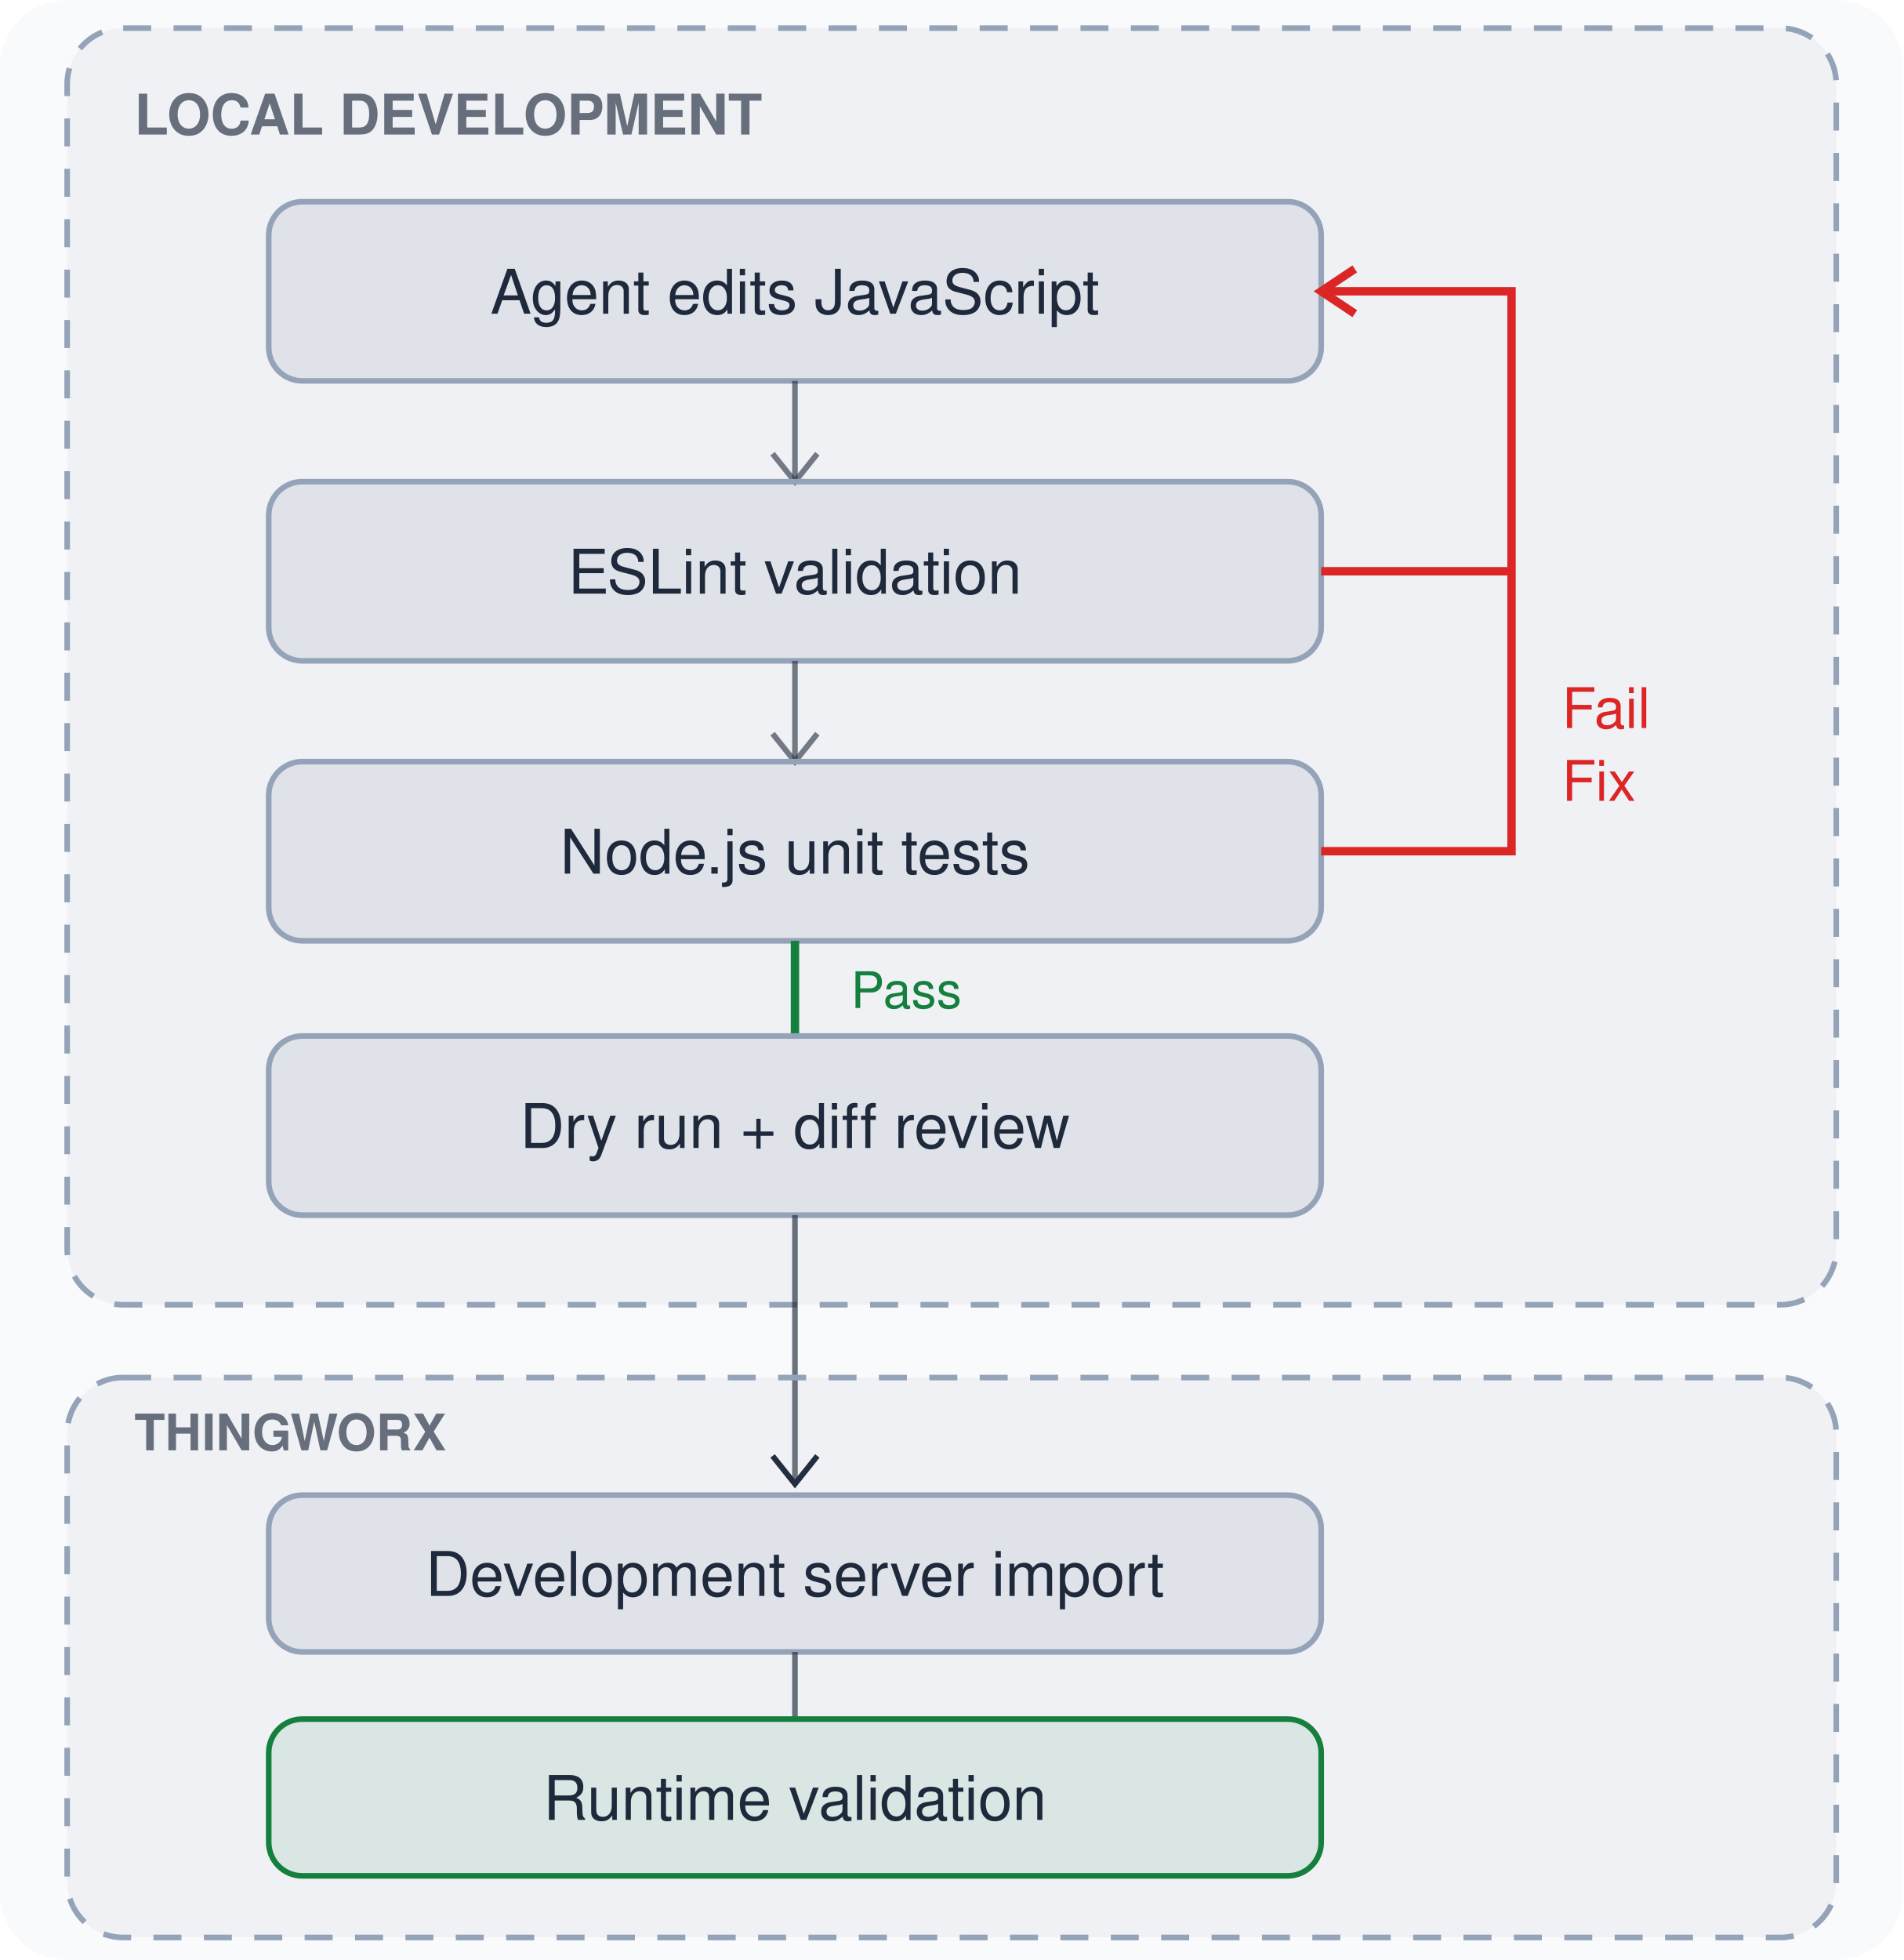
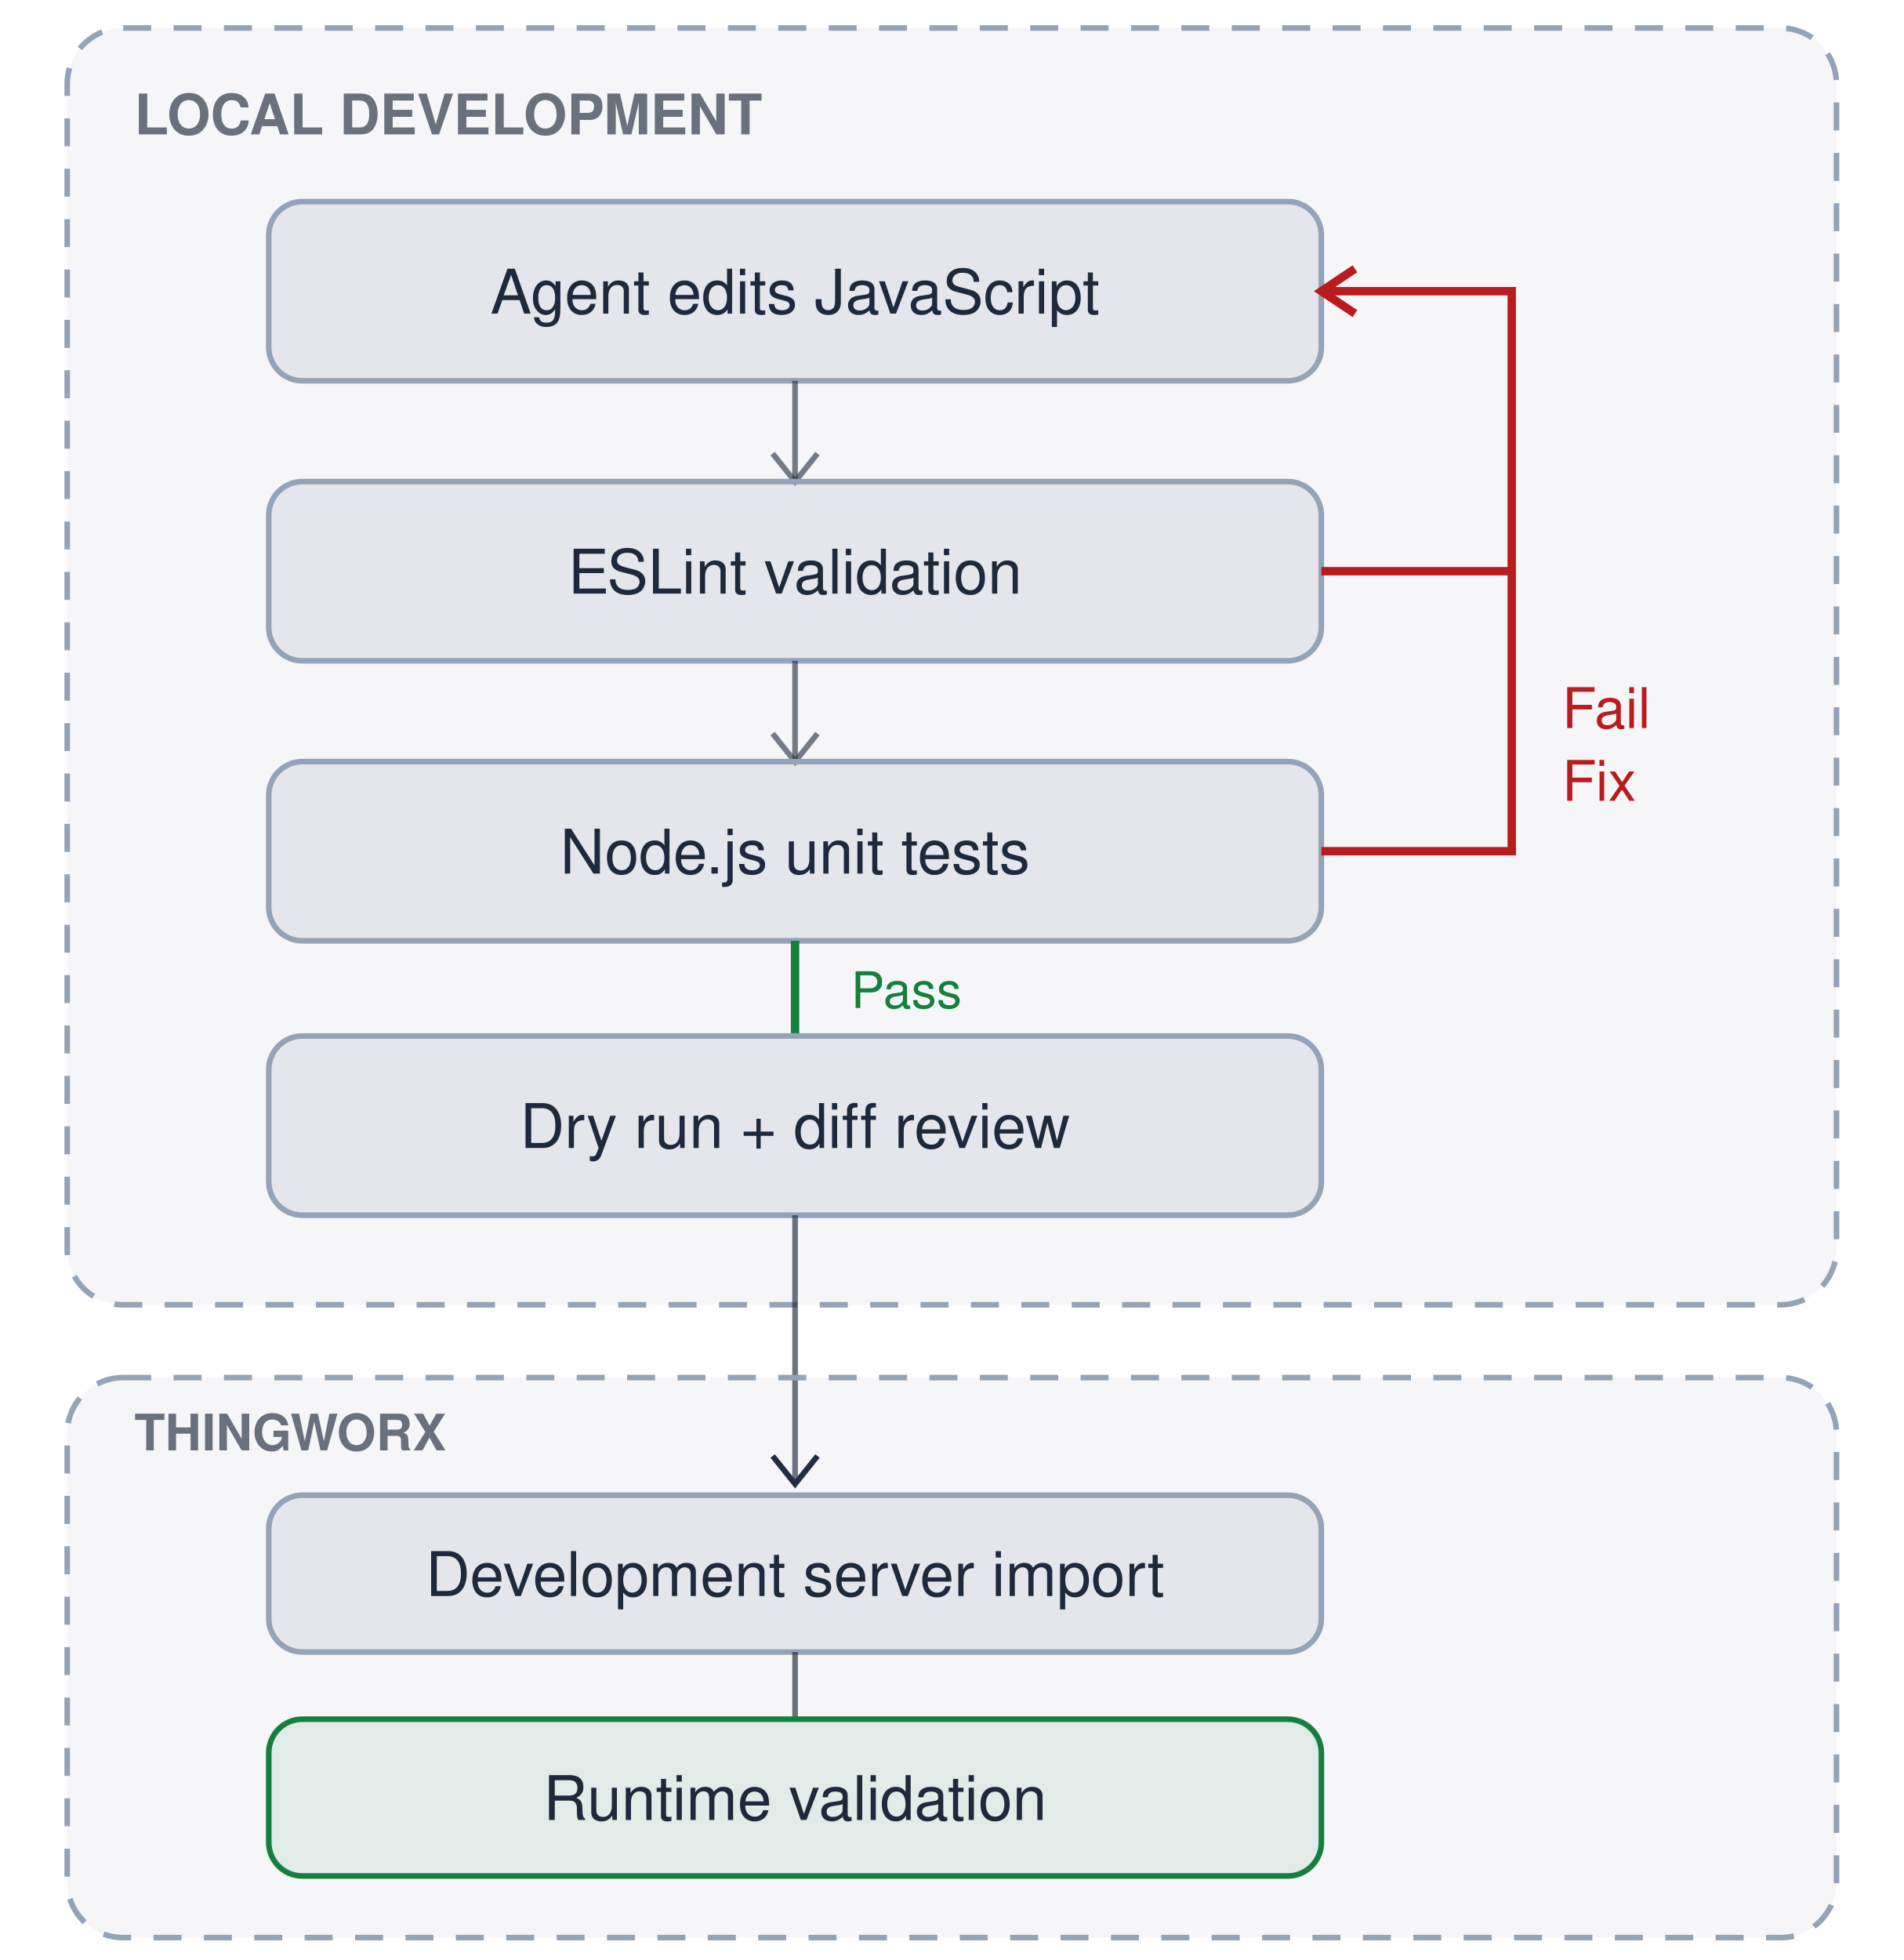
- <svg xmlns="http://www.w3.org/2000/svg" font-family="-apple-system-body, ui-sans-serif, -apple-system, system-ui, Segoe UI, Helvetica, Apple Color Emoji, Arial, sans-serif, Segoe UI Emoji, Segoe UI Symbol" font-weight="400" fill="currentColor" style="color:#1e293b" viewBox="0 0 340 350" width="440" height="453">
-   <rect width="340" height="350" rx="12" fill="#f8fafc" />
+ <svg xmlns="http://www.w3.org/2000/svg" font-family="-apple-system-body, ui-sans-serif, -apple-system, system-ui, Segoe UI, Helvetica, Apple Color Emoji, Arial, sans-serif, Segoe UI Emoji, Segoe UI Symbol" font-weight="400" fill="currentColor" viewBox="0 0 340 350" width="100%">
+   <style>
+   svg { color: #1e293b; }
+   .fail { color: #b91c1c; }
+   .pass { color: #15803d; }
+   @media (prefers-color-scheme: dark) {
+     svg { color: #ededed; }
+     .fail { color: #f87171; }
+     .pass { color: #4ade80; }
+   }
+ </style>
  <rect x="12" y="5" width="316" height="228" rx="10" fill="#64748b" fill-opacity=".06" stroke="#94a3b8" stroke-dasharray="5 4" />
  <text x="24" y="24" font-size="10" fill="currentColor" opacity=".65" font-weight="600">LOCAL DEVELOPMENT</text>
  <rect x="48" y="36" width="188" height="32" rx="6" fill="#64748b" fill-opacity=".12" stroke="#94a3b8" />
  <text x="142" y="56" text-anchor="middle" fill="currentColor" font-size="11">Agent edits JavaScript</text>
  <path d="M142 68v18" stroke="currentColor" opacity=".6" />
  <path d="M138 81l4 5 4 -5" fill="none" stroke="currentColor" opacity=".6" />
  <rect x="48" y="86" width="188" height="32" rx="6" fill="#64748b" fill-opacity=".12" stroke="#94a3b8" />
  <text x="142" y="106" text-anchor="middle" fill="currentColor" font-size="11">ESLint validation</text>
  <path d="M142 118v18" stroke="currentColor" opacity=".6" />
  <path d="M138 131l4 5 4 -5" fill="none" stroke="currentColor" opacity=".6" />
  <rect x="48" y="136" width="188" height="32" rx="6" fill="#64748b" fill-opacity=".12" stroke="#94a3b8" />
  <text x="142" y="156" text-anchor="middle" fill="currentColor" font-size="11">Node.js unit tests</text>
-   <path d="M236 102H270V52H236 M236 152H270V102" fill="none" stroke="#dc2626" stroke-width="1.5" />
-   <path d="M242 48l-6 4 6 4" fill="none" stroke="#dc2626" stroke-width="1.5" />
-   <text x="279" y="130" font-size="10" fill="#dc2626">Fail</text>
-   <text x="279" y="143" font-size="10" fill="#dc2626">Fix</text>
-   <path d="M142 168V185" stroke="#15803d" stroke-width="1.5" />
-   <text x="152" y="180" font-size="9" fill="#15803d">Pass</text>
+   <path class="fail" d="M236 102H270V52H236 M236 152H270V102" fill="none" stroke="currentColor" stroke-width="1.5" />
+   <path class="fail" d="M242 48l-6 4 6 4" fill="none" stroke="currentColor" stroke-width="1.5" />
+   <text class="fail" x="279" y="130" font-size="10" fill="currentColor">Fail</text>
+   <text class="fail" x="279" y="143" font-size="10" fill="currentColor">Fix</text>
+   <path class="pass" d="M142 168V185" stroke="currentColor" stroke-width="1.5" />
+   <text class="pass" x="152" y="180" font-size="9" fill="currentColor">Pass</text>
  <rect x="48" y="185" width="188" height="32" rx="6" fill="#64748b" fill-opacity=".12" stroke="#94a3b8" />
  <text x="142" y="205" text-anchor="middle" fill="currentColor" font-size="11">Dry run + diff review</text>
  <path d="M142 217V265" stroke="currentColor" opacity=".65" />
  <path d="M138 260l4 5 4 -5" fill="none" stroke="currentColor" />
  <rect x="12" y="246" width="316" height="100" rx="10" fill="#64748b" fill-opacity=".06" stroke="#94a3b8" stroke-dasharray="5 4" />
  <text x="24" y="259" font-size="9" font-weight="600" fill="currentColor" opacity=".65">THINGWORX</text>
  <rect x="48" y="267" width="188" height="28" rx="6" fill="#64748b" fill-opacity=".12" stroke="#94a3b8" />
  <text x="142" y="285" text-anchor="middle" fill="currentColor" font-size="11">Development server import</text>
  <path d="M142 295v12" stroke="currentColor" opacity=".65" />
-   <rect x="48" y="307" width="188" height="28" rx="6" fill="#15803d" fill-opacity=".09" stroke="#15803d" />
+   <rect class="pass" x="48" y="307" width="188" height="28" rx="6" fill="currentColor" fill-opacity=".09" stroke="currentColor" />
  <text x="142" y="325" text-anchor="middle" fill="currentColor" font-size="11">Runtime validation</text>
</svg>
